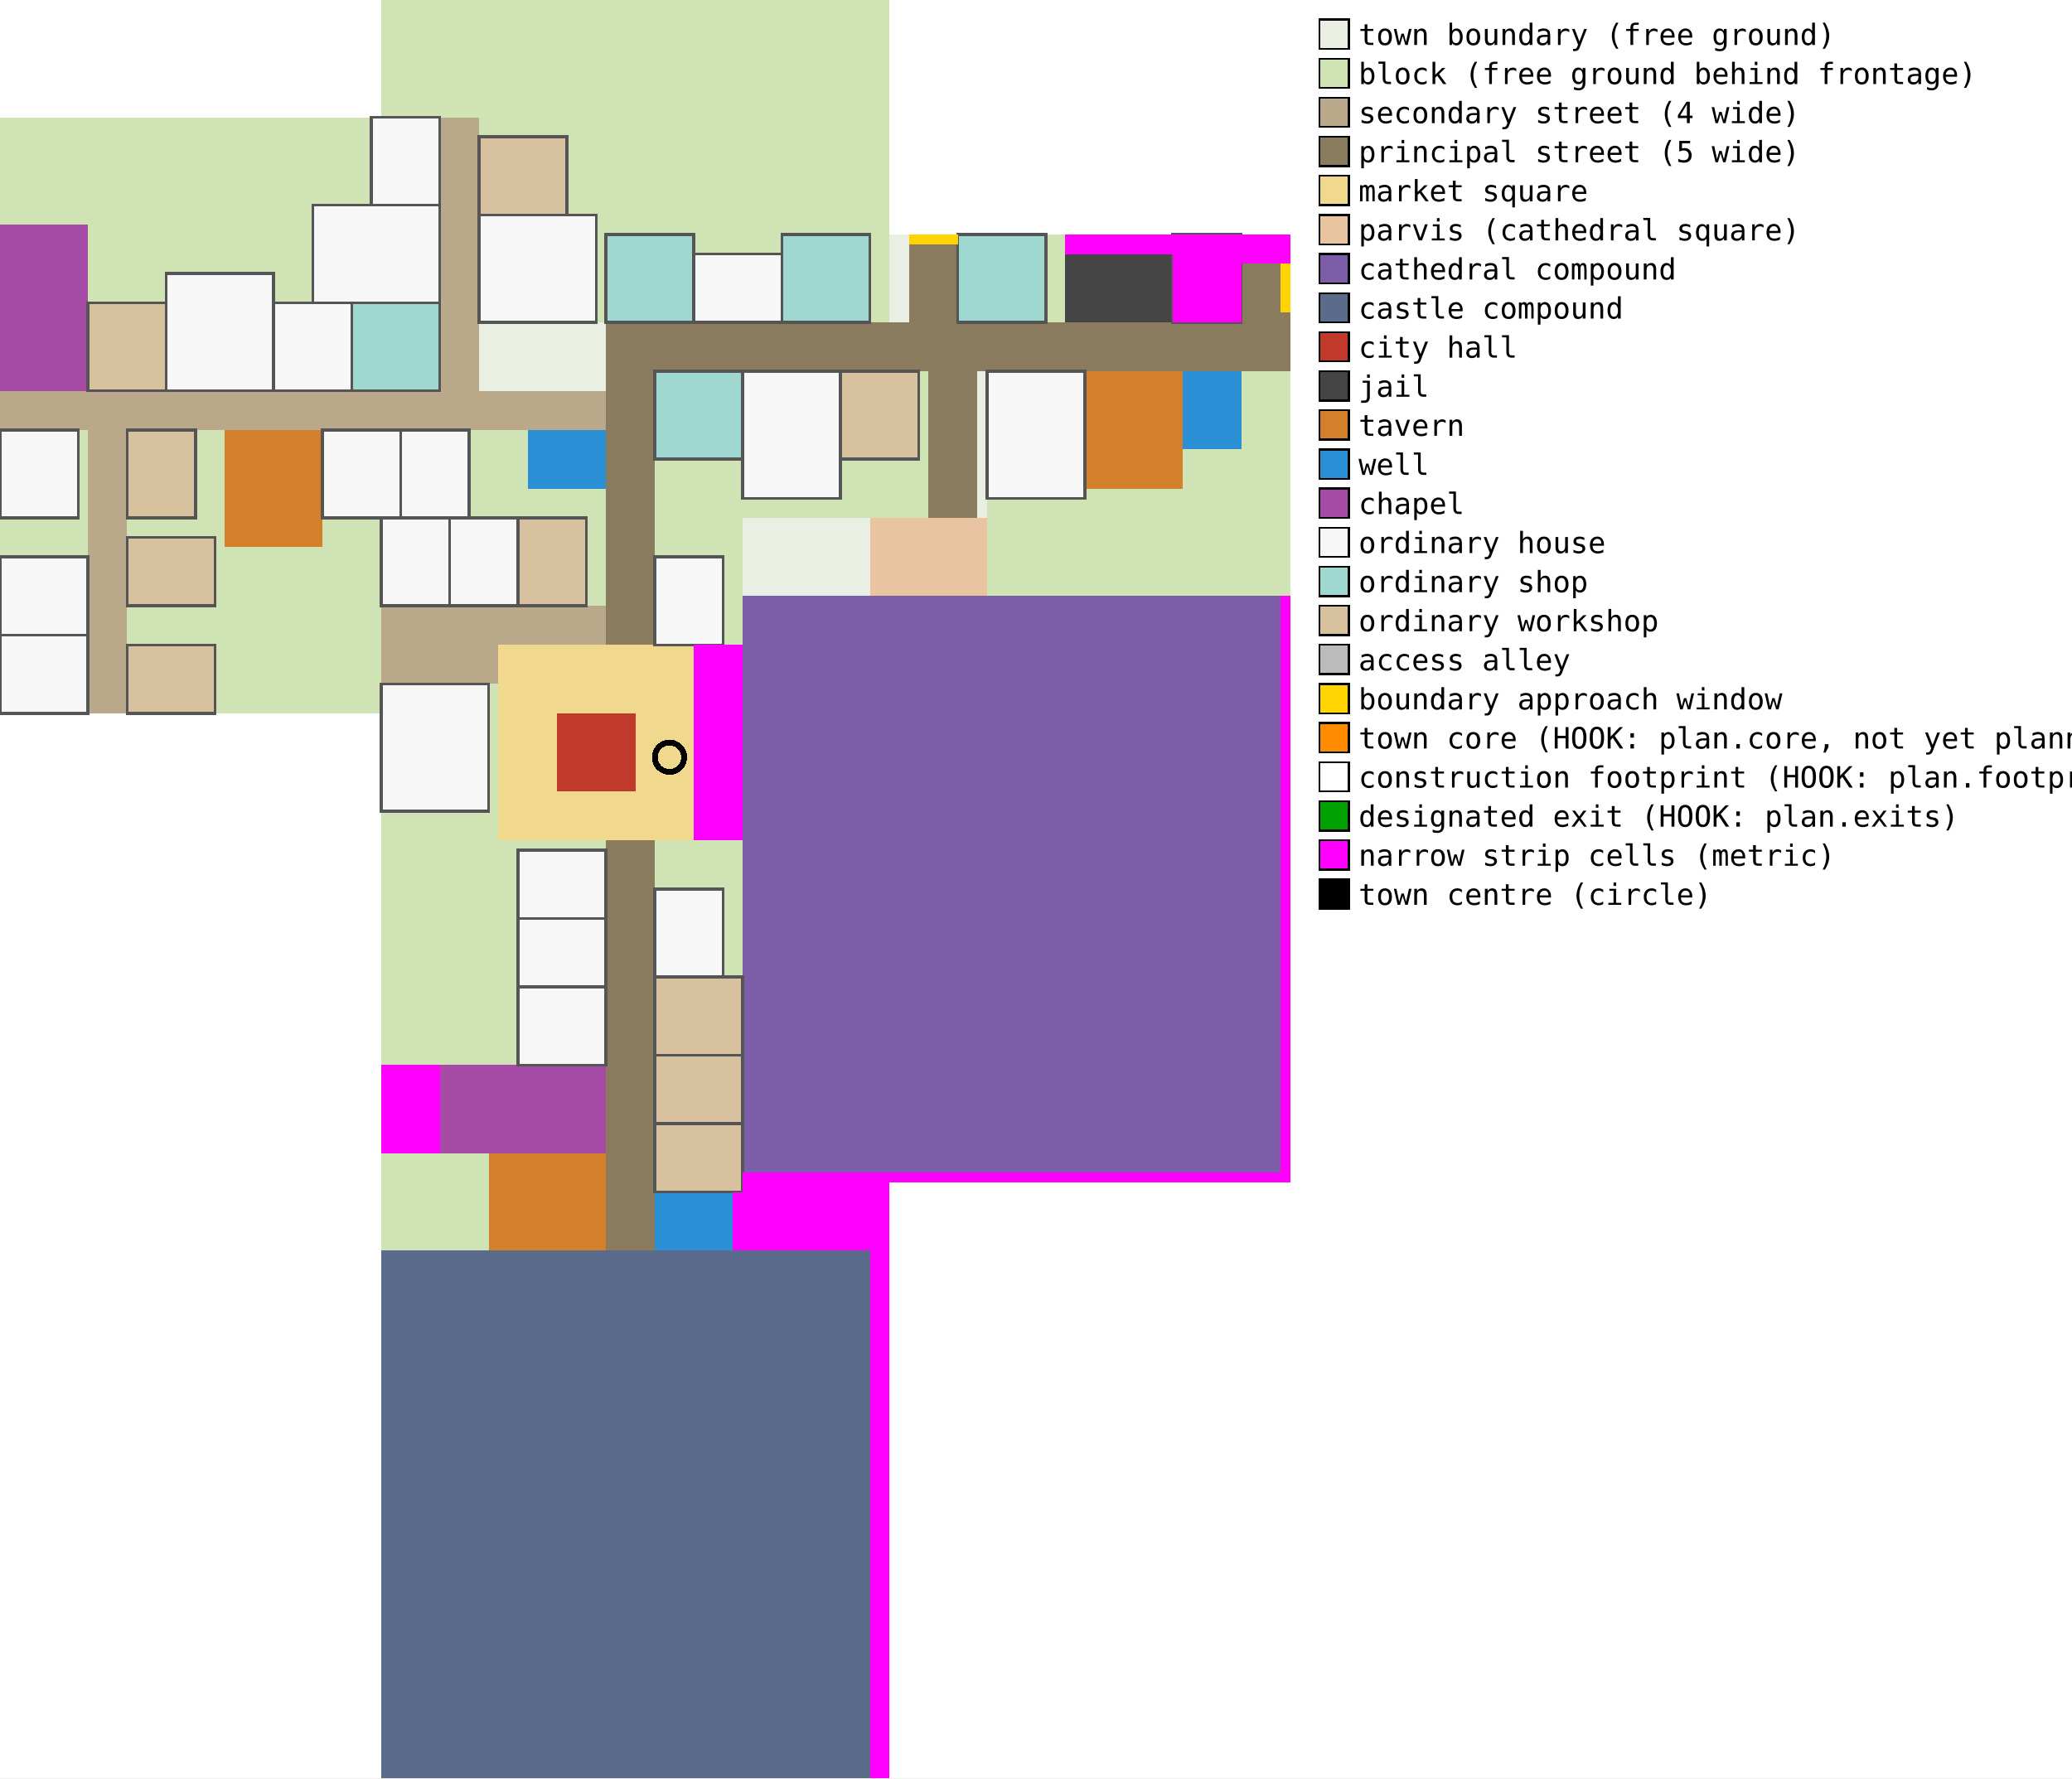
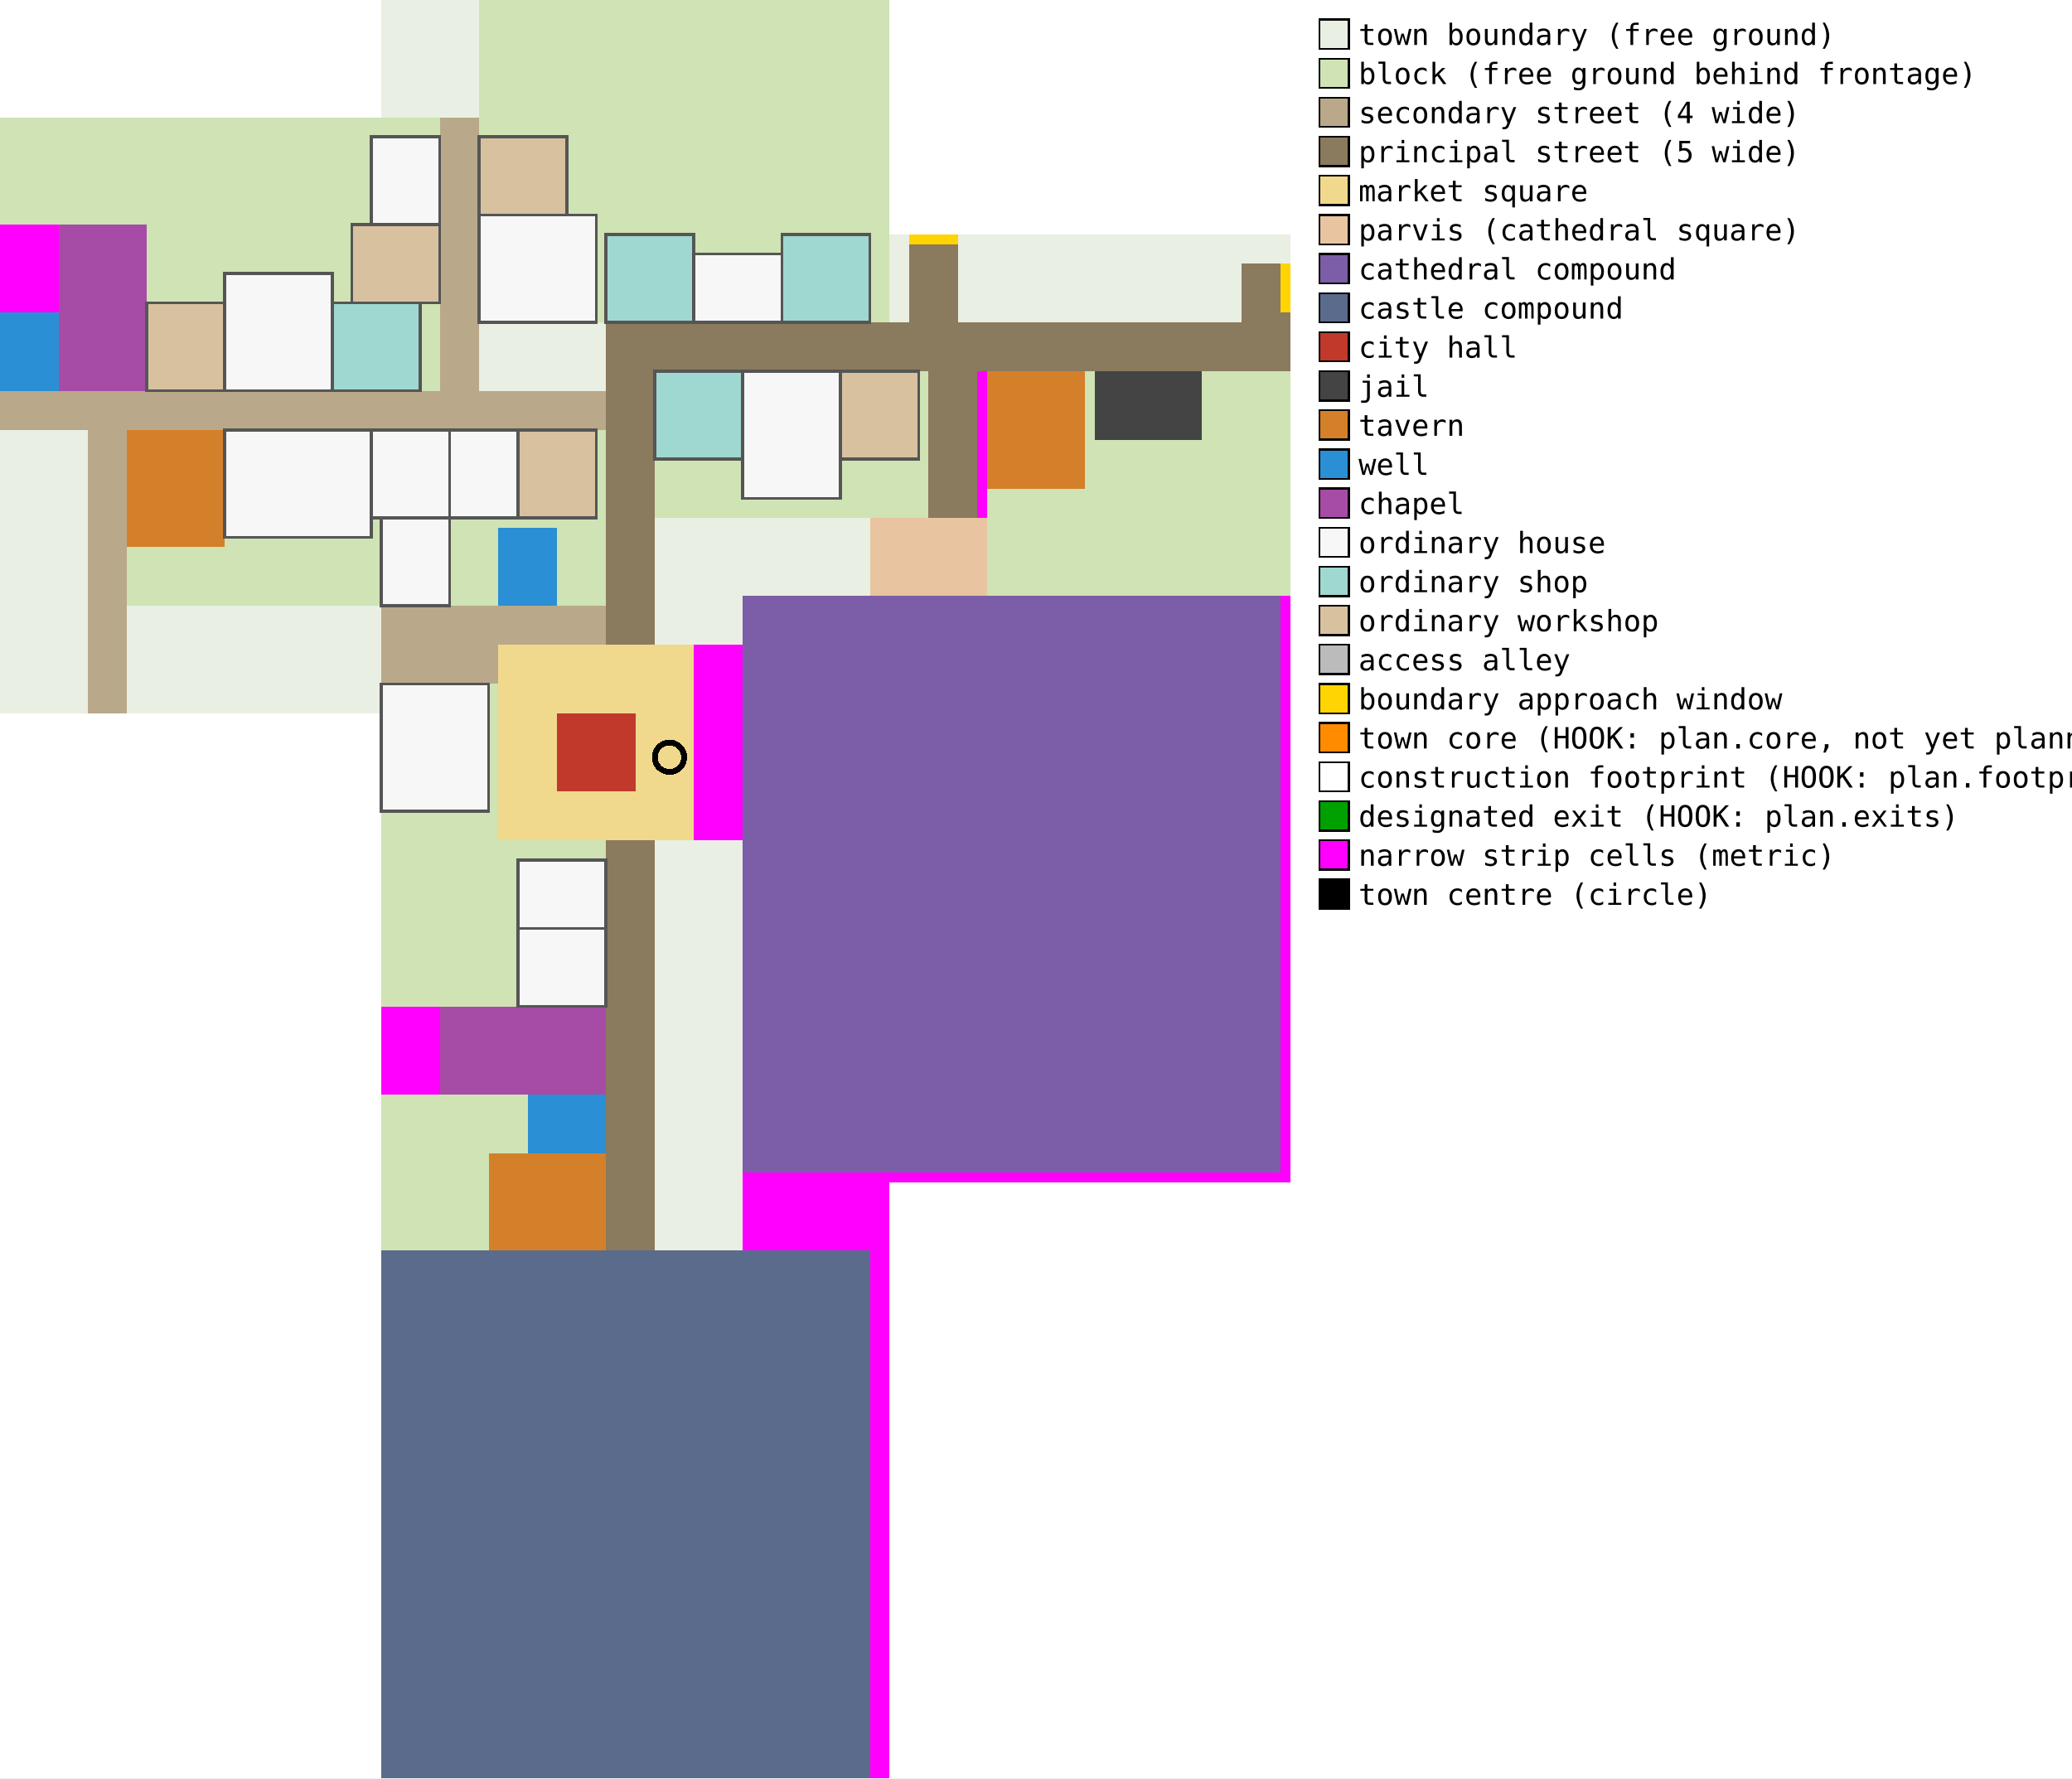
<svg xmlns="http://www.w3.org/2000/svg" width="848" height="728" viewBox="0 0 212 182" shape-rendering="crispEdges" font-family="monospace" font-size="3">
  <rect width="212" height="182" fill="#ffffff" />
  <rect x="39" y="0" width="52" height="182" fill="#e9efe2" />
  <rect x="0" y="12" width="91" height="61" fill="#e9efe2" />
  <rect x="51" y="24" width="81" height="97" fill="#e9efe2" />
  <rect x="78" y="60" width="26" height="37" fill="#e9efe2" />
  <rect x="0" y="12" width="45" height="28" fill="#cfe3b4" />
  <rect x="39" y="86" width="23" height="42" fill="#cfe3b4" />
  <rect x="49" y="0" width="42" height="33" fill="#cfe3b4" />
  <rect x="13" y="44" width="49" height="18" fill="#cfe3b4" />
  <rect x="101" y="38" width="31" height="23" fill="#cfe3b4" />
  <rect x="67" y="38" width="28" height="15" fill="#cfe3b4" />
-   <rect x="67" y="86" width="9" height="42" fill="#cfe3b4" />
-   <rect x="13" y="62" width="26" height="11" fill="#cfe3b4" />
-   <rect x="0" y="44" width="9" height="29" fill="#cfe3b4" />
-   <rect x="98" y="24" width="29" height="9" fill="#cfe3b4" />
  <rect x="39" y="70" width="12" height="16" fill="#cfe3b4" />
-   <rect x="39" y="0" width="10" height="12" fill="#cfe3b4" />
-   <rect x="67" y="53" width="9" height="13" fill="#cfe3b4" />
  <rect x="39" y="62" width="23" height="4" fill="#b9a98a" />
  <rect x="0" y="40" width="62" height="4" fill="#b9a98a" />
  <rect x="45" y="12" width="4" height="28" fill="#b9a98a" />
  <rect x="39" y="66" width="12" height="4" fill="#b9a98a" />
  <rect x="9" y="44" width="4" height="29" fill="#b9a98a" />
  <rect x="127" y="27" width="5" height="11" fill="#8a7a5e" />
  <rect x="62" y="33" width="70" height="5" fill="#8a7a5e" />
  <rect x="62" y="33" width="5" height="33" fill="#8a7a5e" />
  <rect x="93" y="24" width="5" height="9" fill="#8a7a5e" />
  <rect x="95" y="38" width="5" height="20" fill="#8a7a5e" />
  <rect x="62" y="86" width="5" height="42" fill="#8a7a5e" />
  <rect x="51" y="66" width="20" height="20" fill="#f0d98c" />
  <rect x="89" y="53" width="12" height="8" fill="#e8c4a0" />
  <rect x="76" y="61" width="55" height="59" fill="#7b5ea7" />
  <rect x="39" y="128" width="50" height="54" fill="#5b6b8c" />
  <rect x="57" y="73" width="8" height="8" fill="#c0392b" />
-   <rect x="109" y="26" width="11" height="7" fill="#444444" />
-   <rect x="23" y="44" width="10" height="12" fill="#d4802a" />
-   <rect x="111" y="38" width="10" height="12" fill="#d4802a" />
+   <rect x="112" y="38" width="11" height="7" fill="#444444" />
+   <rect x="13" y="44" width="10" height="12" fill="#d4802a" />
+   <rect x="101" y="38" width="10" height="12" fill="#d4802a" />
  <rect x="50" y="118" width="12" height="10" fill="#d4802a" />
-   <rect x="54" y="44" width="8" height="6" fill="#2a8fd4" />
-   <rect x="67" y="122" width="8" height="6" fill="#2a8fd4" />
-   <rect x="121" y="38" width="6" height="8" fill="#2a8fd4" />
-   <rect x="0" y="23" width="9" height="17" fill="#a64ca6" />
-   <rect x="45" y="109" width="17" height="9" fill="#a64ca6" />
-   <rect x="9" y="31" width="8" height="9" fill="#d8c19f" stroke="#555555" stroke-width="0.3" />
-   <rect x="17" y="28" width="11" height="12" fill="#f7f7f7" stroke="#555555" stroke-width="0.3" />
-   <rect x="28" y="31" width="8" height="9" fill="#f7f7f7" stroke="#555555" stroke-width="0.3" />
-   <rect x="36" y="31" width="9" height="9" fill="#9fd8d0" stroke="#555555" stroke-width="0.3" />
-   <rect x="32" y="21" width="13" height="10" fill="#f7f7f7" stroke="#555555" stroke-width="0.3" />
-   <rect x="38" y="12" width="7" height="9" fill="#f7f7f7" stroke="#555555" stroke-width="0.3" />
-   <rect x="53" y="101" width="9" height="8" fill="#f7f7f7" stroke="#555555" stroke-width="0.3" />
-   <rect x="53" y="94" width="9" height="7" fill="#f7f7f7" stroke="#555555" stroke-width="0.3" />
-   <rect x="53" y="87" width="9" height="7" fill="#f7f7f7" stroke="#555555" stroke-width="0.3" />
+   <rect x="51" y="54" width="6" height="8" fill="#2a8fd4" />
+   <rect x="0" y="32" width="6" height="8" fill="#2a8fd4" />
+   <rect x="54" y="112" width="8" height="6" fill="#2a8fd4" />
+   <rect x="6" y="23" width="9" height="17" fill="#a64ca6" />
+   <rect x="45" y="103" width="17" height="9" fill="#a64ca6" />
+   <rect x="15" y="31" width="8" height="9" fill="#d8c19f" stroke="#555555" stroke-width="0.3" />
+   <rect x="23" y="28" width="11" height="12" fill="#f7f7f7" stroke="#555555" stroke-width="0.3" />
+   <rect x="34" y="31" width="9" height="9" fill="#9fd8d0" stroke="#555555" stroke-width="0.3" />
+   <rect x="36" y="23" width="9" height="8" fill="#d8c19f" stroke="#555555" stroke-width="0.3" />
+   <rect x="38" y="14" width="7" height="9" fill="#f7f7f7" stroke="#555555" stroke-width="0.3" />
+   <rect x="53" y="95" width="9" height="8" fill="#f7f7f7" stroke="#555555" stroke-width="0.3" />
+   <rect x="53" y="88" width="9" height="7" fill="#f7f7f7" stroke="#555555" stroke-width="0.3" />
  <rect x="62" y="24" width="9" height="9" fill="#9fd8d0" stroke="#555555" stroke-width="0.3" />
  <rect x="71" y="26" width="9" height="7" fill="#f7f7f7" stroke="#555555" stroke-width="0.3" />
  <rect x="80" y="24" width="9" height="9" fill="#9fd8d0" stroke="#555555" stroke-width="0.3" />
  <rect x="49" y="22" width="12" height="11" fill="#f7f7f7" stroke="#555555" stroke-width="0.3" />
  <rect x="49" y="14" width="9" height="8" fill="#d8c19f" stroke="#555555" stroke-width="0.3" />
  <rect x="39" y="53" width="7" height="9" fill="#f7f7f7" stroke="#555555" stroke-width="0.3" />
-   <rect x="46" y="53" width="7" height="9" fill="#f7f7f7" stroke="#555555" stroke-width="0.3" />
-   <rect x="53" y="53" width="7" height="9" fill="#d8c19f" stroke="#555555" stroke-width="0.3" />
-   <rect x="13" y="44" width="7" height="9" fill="#d8c19f" stroke="#555555" stroke-width="0.3" />
-   <rect x="33" y="44" width="8" height="9" fill="#f7f7f7" stroke="#555555" stroke-width="0.3" />
-   <rect x="41" y="44" width="7" height="9" fill="#f7f7f7" stroke="#555555" stroke-width="0.3" />
-   <rect x="13" y="55" width="9" height="7" fill="#d8c19f" stroke="#555555" stroke-width="0.3" />
-   <rect x="101" y="38" width="10" height="13" fill="#f7f7f7" stroke="#555555" stroke-width="0.3" />
+   <rect x="23" y="44" width="15" height="11" fill="#f7f7f7" stroke="#555555" stroke-width="0.3" />
+   <rect x="38" y="44" width="8" height="9" fill="#f7f7f7" stroke="#555555" stroke-width="0.3" />
+   <rect x="46" y="44" width="7" height="9" fill="#f7f7f7" stroke="#555555" stroke-width="0.3" />
+   <rect x="53" y="44" width="8" height="9" fill="#d8c19f" stroke="#555555" stroke-width="0.3" />
  <rect x="67" y="38" width="9" height="9" fill="#9fd8d0" stroke="#555555" stroke-width="0.3" />
  <rect x="76" y="38" width="10" height="13" fill="#f7f7f7" stroke="#555555" stroke-width="0.3" />
  <rect x="86" y="38" width="8" height="9" fill="#d8c19f" stroke="#555555" stroke-width="0.3" />
-   <rect x="67" y="115" width="9" height="7" fill="#d8c19f" stroke="#555555" stroke-width="0.3" />
-   <rect x="67" y="108" width="9" height="7" fill="#d8c19f" stroke="#555555" stroke-width="0.3" />
-   <rect x="67" y="100" width="9" height="8" fill="#d8c19f" stroke="#555555" stroke-width="0.3" />
-   <rect x="67" y="91" width="7" height="9" fill="#f7f7f7" stroke="#555555" stroke-width="0.3" />
-   <rect x="13" y="66" width="9" height="7" fill="#d8c19f" stroke="#555555" stroke-width="0.3" />
-   <rect x="0" y="44" width="8" height="9" fill="#f7f7f7" stroke="#555555" stroke-width="0.3" />
-   <rect x="0" y="65" width="9" height="8" fill="#f7f7f7" stroke="#555555" stroke-width="0.3" />
-   <rect x="0" y="57" width="9" height="8" fill="#f7f7f7" stroke="#555555" stroke-width="0.3" />
-   <rect x="98" y="24" width="9" height="9" fill="#9fd8d0" stroke="#555555" stroke-width="0.3" />
-   <rect x="120" y="24" width="7" height="9" fill="#f7f7f7" stroke="#555555" stroke-width="0.3" />
  <rect x="39" y="70" width="11" height="13" fill="#f7f7f7" stroke="#555555" stroke-width="0.3" />
-   <rect x="67" y="57" width="7" height="9" fill="#f7f7f7" stroke="#555555" stroke-width="0.3" />
  <rect x="131" y="27" width="1" height="5" fill="#ffd400" />
  <rect x="93" y="24" width="5" height="1" fill="#ffd400" />
  <rect x="89" y="128" width="2" height="54" fill="#ff00ff" />
-   <rect x="75" y="122" width="16" height="6" fill="#ff00ff" />
-   <rect x="76" y="121" width="15" height="1" fill="#ff00ff" />
+   <rect x="76" y="121" width="15" height="7" fill="#ff00ff" />
  <rect x="76" y="120" width="56" height="1" fill="#ff00ff" />
  <rect x="131" y="61" width="1" height="59" fill="#ff00ff" />
-   <rect x="39" y="109" width="6" height="9" fill="#ff00ff" />
+   <rect x="39" y="103" width="6" height="9" fill="#ff00ff" />
  <rect x="71" y="66" width="5" height="20" fill="#ff00ff" />
-   <rect x="120" y="27" width="7" height="6" fill="#ff00ff" />
-   <rect x="120" y="26" width="12" height="1" fill="#ff00ff" />
-   <rect x="109" y="24" width="23" height="2" fill="#ff00ff" />
+   <rect x="100" y="38" width="1" height="15" fill="#ff00ff" />
+   <rect x="0" y="23" width="6" height="9" fill="#ff00ff" />
  <circle cx="68.5" cy="77.5" r="1.5" fill="none" stroke="#000000" stroke-width="0.6" />
  <rect x="135" y="2" width="3" height="3" fill="#e9efe2" stroke="#000000" stroke-width="0.2" />
  <text x="139" y="4.6">town boundary (free ground)</text>
  <rect x="135" y="6" width="3" height="3" fill="#cfe3b4" stroke="#000000" stroke-width="0.2" />
  <text x="139" y="8.6">block (free ground behind frontage)</text>
  <rect x="135" y="10" width="3" height="3" fill="#b9a98a" stroke="#000000" stroke-width="0.2" />
  <text x="139" y="12.6">secondary street (4 wide)</text>
  <rect x="135" y="14" width="3" height="3" fill="#8a7a5e" stroke="#000000" stroke-width="0.2" />
  <text x="139" y="16.6">principal street (5 wide)</text>
  <rect x="135" y="18" width="3" height="3" fill="#f0d98c" stroke="#000000" stroke-width="0.2" />
  <text x="139" y="20.6">market square</text>
  <rect x="135" y="22" width="3" height="3" fill="#e8c4a0" stroke="#000000" stroke-width="0.2" />
  <text x="139" y="24.6">parvis (cathedral square)</text>
  <rect x="135" y="26" width="3" height="3" fill="#7b5ea7" stroke="#000000" stroke-width="0.2" />
  <text x="139" y="28.6">cathedral compound</text>
  <rect x="135" y="30" width="3" height="3" fill="#5b6b8c" stroke="#000000" stroke-width="0.2" />
  <text x="139" y="32.6">castle compound</text>
  <rect x="135" y="34" width="3" height="3" fill="#c0392b" stroke="#000000" stroke-width="0.2" />
  <text x="139" y="36.6">city hall</text>
  <rect x="135" y="38" width="3" height="3" fill="#444444" stroke="#000000" stroke-width="0.2" />
  <text x="139" y="40.6">jail</text>
  <rect x="135" y="42" width="3" height="3" fill="#d4802a" stroke="#000000" stroke-width="0.2" />
  <text x="139" y="44.6">tavern</text>
  <rect x="135" y="46" width="3" height="3" fill="#2a8fd4" stroke="#000000" stroke-width="0.2" />
  <text x="139" y="48.6">well</text>
  <rect x="135" y="50" width="3" height="3" fill="#a64ca6" stroke="#000000" stroke-width="0.2" />
  <text x="139" y="52.6">chapel</text>
  <rect x="135" y="54" width="3" height="3" fill="#f7f7f7" stroke="#000000" stroke-width="0.2" />
  <text x="139" y="56.6">ordinary house</text>
  <rect x="135" y="58" width="3" height="3" fill="#9fd8d0" stroke="#000000" stroke-width="0.2" />
  <text x="139" y="60.6">ordinary shop</text>
  <rect x="135" y="62" width="3" height="3" fill="#d8c19f" stroke="#000000" stroke-width="0.2" />
  <text x="139" y="64.6">ordinary workshop</text>
  <rect x="135" y="66" width="3" height="3" fill="#bbbbbb" stroke="#000000" stroke-width="0.2" />
  <text x="139" y="68.6">access alley</text>
  <rect x="135" y="70" width="3" height="3" fill="#ffd400" stroke="#000000" stroke-width="0.2" />
  <text x="139" y="72.6">boundary approach window</text>
  <rect x="135" y="74" width="3" height="3" fill="#ff8c00" stroke="#000000" stroke-width="0.2" />
  <text x="139" y="76.6">town core (HOOK: plan.core, not yet planned)</text>
  <rect x="135" y="78" width="3" height="3" fill="#ffffff" stroke="#000000" stroke-width="0.2" />
  <text x="139" y="80.6">construction footprint (HOOK: plan.footprint)</text>
  <rect x="135" y="82" width="3" height="3" fill="#00a000" stroke="#000000" stroke-width="0.2" />
  <text x="139" y="84.6">designated exit (HOOK: plan.exits)</text>
  <rect x="135" y="86" width="3" height="3" fill="#ff00ff" stroke="#000000" stroke-width="0.2" />
  <text x="139" y="88.6">narrow strip cells (metric)</text>
  <rect x="135" y="90" width="3" height="3" fill="#000000" stroke="#000000" stroke-width="0.2" />
  <text x="139" y="92.6">town centre (circle)</text>
</svg>
